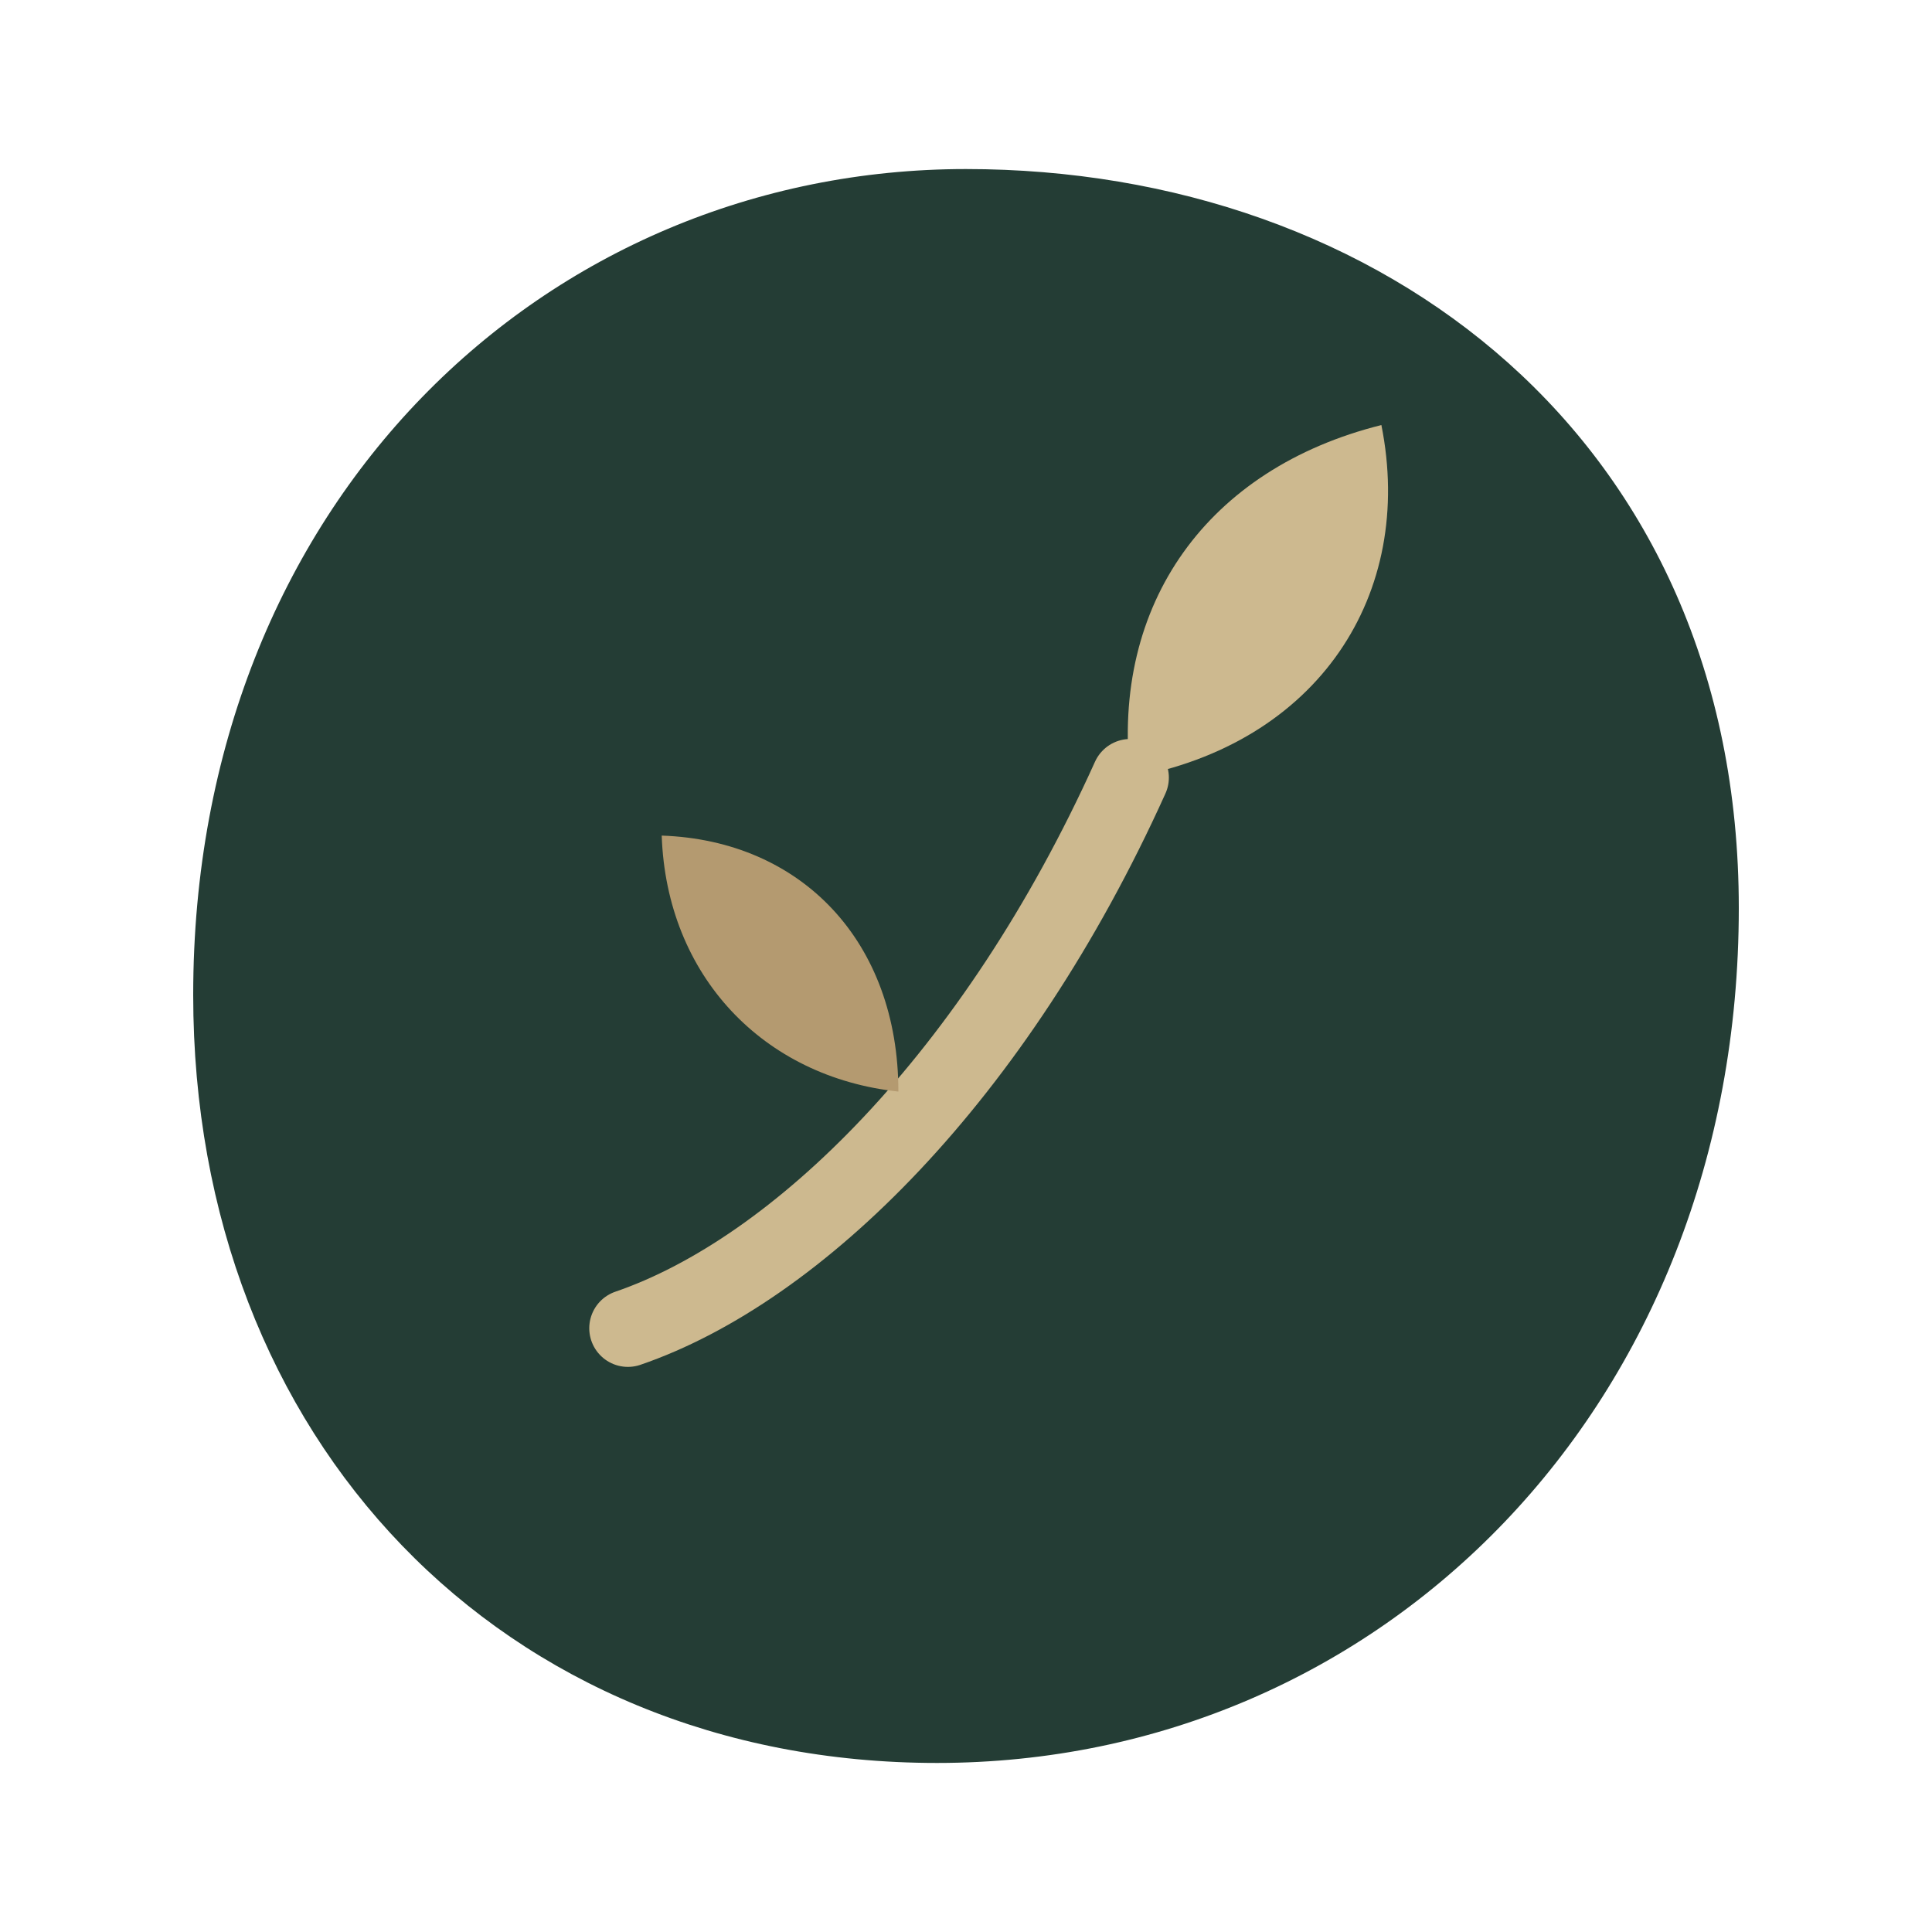
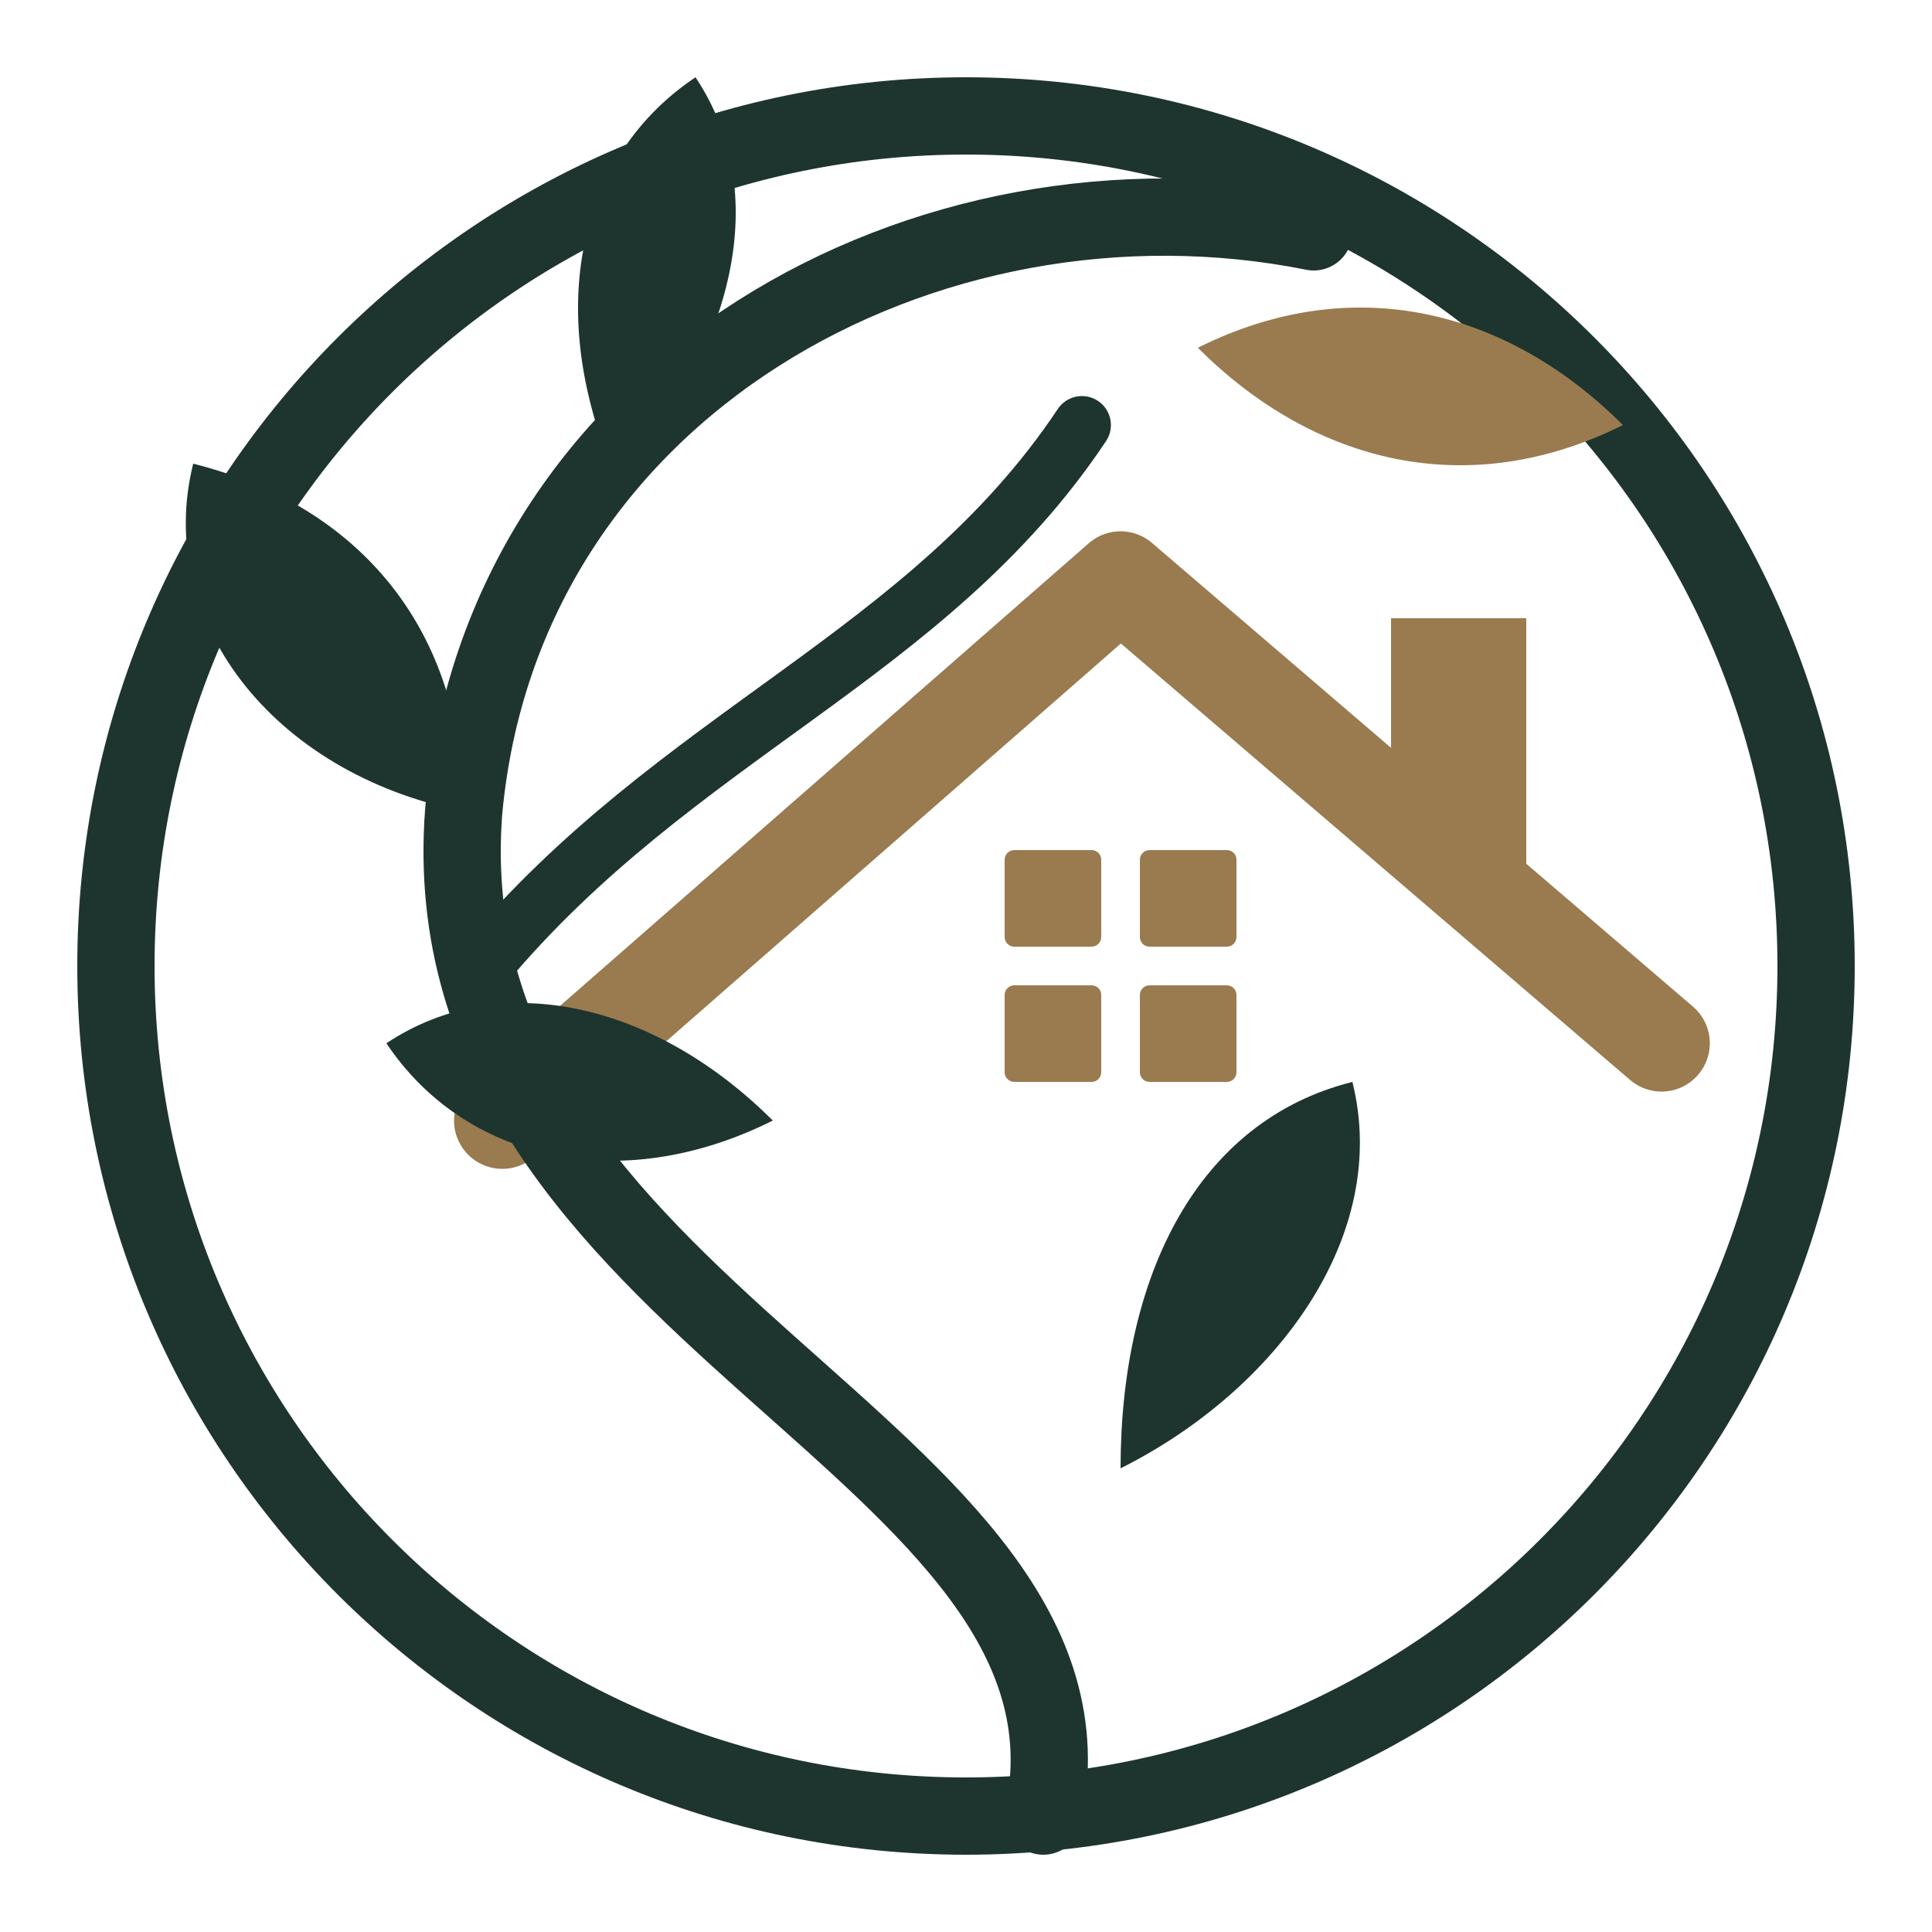
- <svg xmlns="http://www.w3.org/2000/svg" viewBox="0 0 40 40">
-   <path d="M20 3.5c8.6 0 16 5.6 16 15.3 0 10.3-7.4 17.7-16.6 17.7C10.4 36.5 4 29.8 4 20.6 4 10.4 11.3 3.5 20 3.5Z" fill="#243D35" />
-   <path d="M13 27.5c3.5-1.2 7.6-5.2 10.4-11.4" stroke="#CDB98F" stroke-width="1.6" stroke-linecap="round" fill="none" />
-   <path d="M23.4 16.1c-.4-3.6 1.6-6.4 5.2-7.3.7 3.5-1.3 6.6-5.2 7.3Z" fill="#CDB98F" />
-   <path d="M18.6 22.6c-2.8-.3-4.8-2.4-4.9-5.3 2.9.1 4.9 2.2 4.9 5.3Z" fill="#B49A70" />
+ <svg xmlns="http://www.w3.org/2000/svg" viewBox="0 0 100 100" fill="none">
+   <circle cx="50" cy="50" r="44" stroke="#1E352F" stroke-width="4" />
+   <path d="M26 58L58 30L86 54" stroke="#9A7B4F" stroke-width="5" stroke-linecap="round" stroke-linejoin="round" />
+   <path d="M72 42V32H79V48" fill="#9A7B4F" />
+   <rect x="52" y="44" width="5" height="5" rx="0.5" fill="#9A7B4F" />
+   <rect x="59" y="44" width="5" height="5" rx="0.5" fill="#9A7B4F" />
+   <rect x="52" y="51" width="5" height="5" rx="0.5" fill="#9A7B4F" />
+   <rect x="59" y="51" width="5" height="5" rx="0.5" fill="#9A7B4F" />
+   <path d="M54 94C58 75 22 68 24 42C26 20 48 8 68 12" stroke="#1E352F" stroke-width="4" stroke-linecap="round" />
+   <path d="M25 50C35 38 48 34 56 22" stroke="#1E352F" stroke-width="3" stroke-linecap="round" />
+   <path d="M24 42C14 40 8 32 10 24C18 26 24 32 24 42Z" fill="#1E352F" />
+   <path d="M32 25C28 16 30 8 36 4C40 10 38 18 32 25Z" fill="#1E352F" />
+   <path d="M40 58C32 62 24 60 20 54C26 50 34 52 40 58Z" fill="#1E352F" />
+   <path d="M58 76C66 72 72 64 70 56C62 58 58 66 58 76Z" fill="#1E352F" />
+   <path d="M62 18C70 14 78 16 84 22C76 26 68 24 62 18Z" fill="#9A7B4F" />
</svg>
